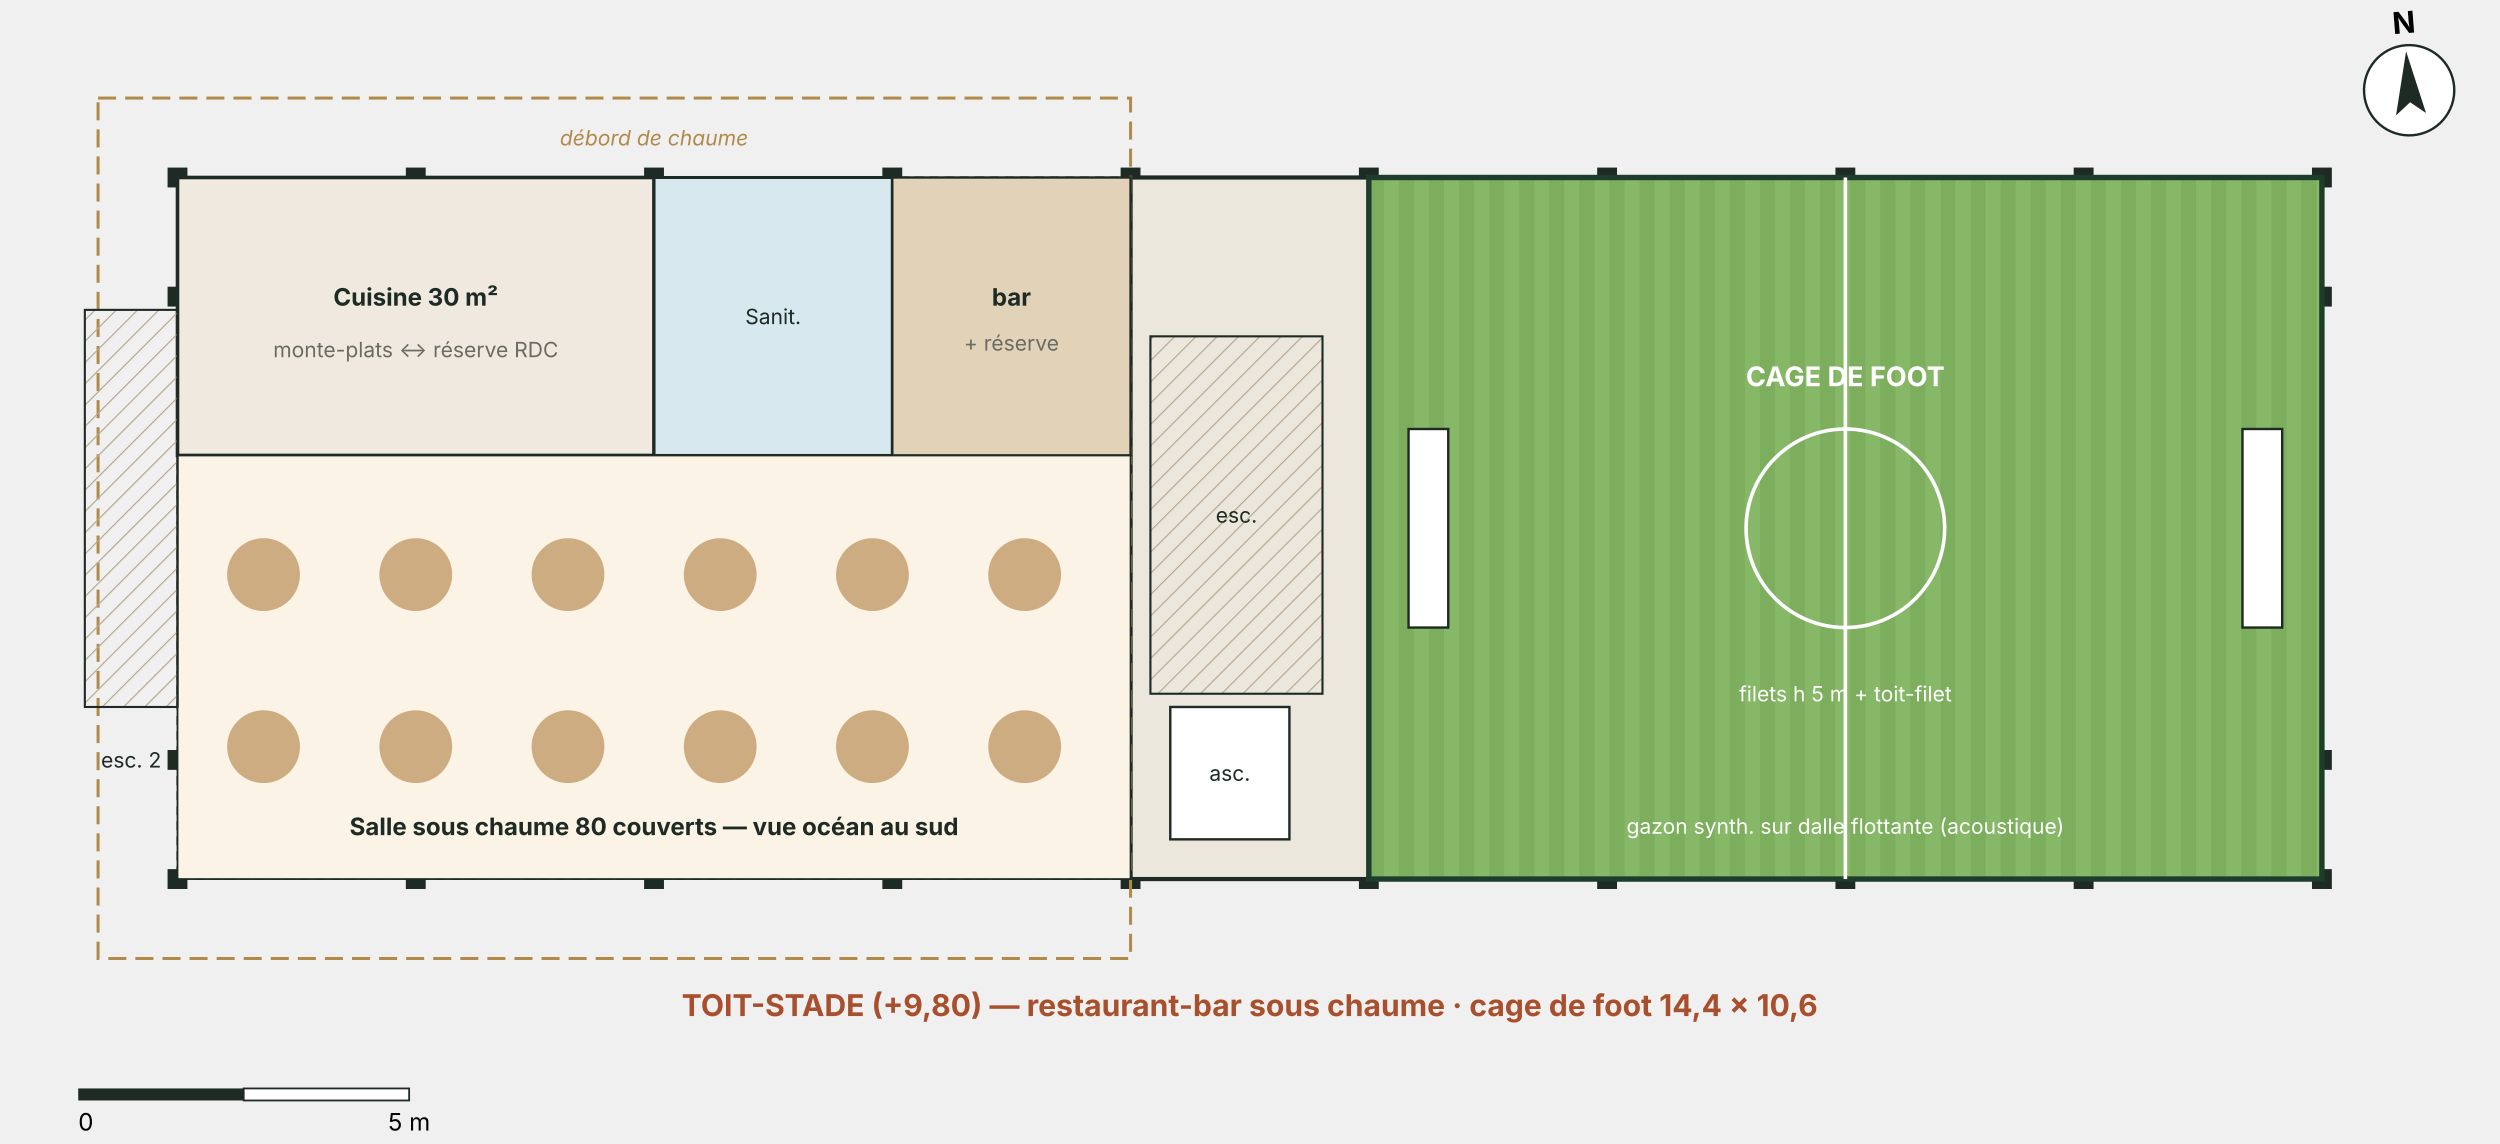
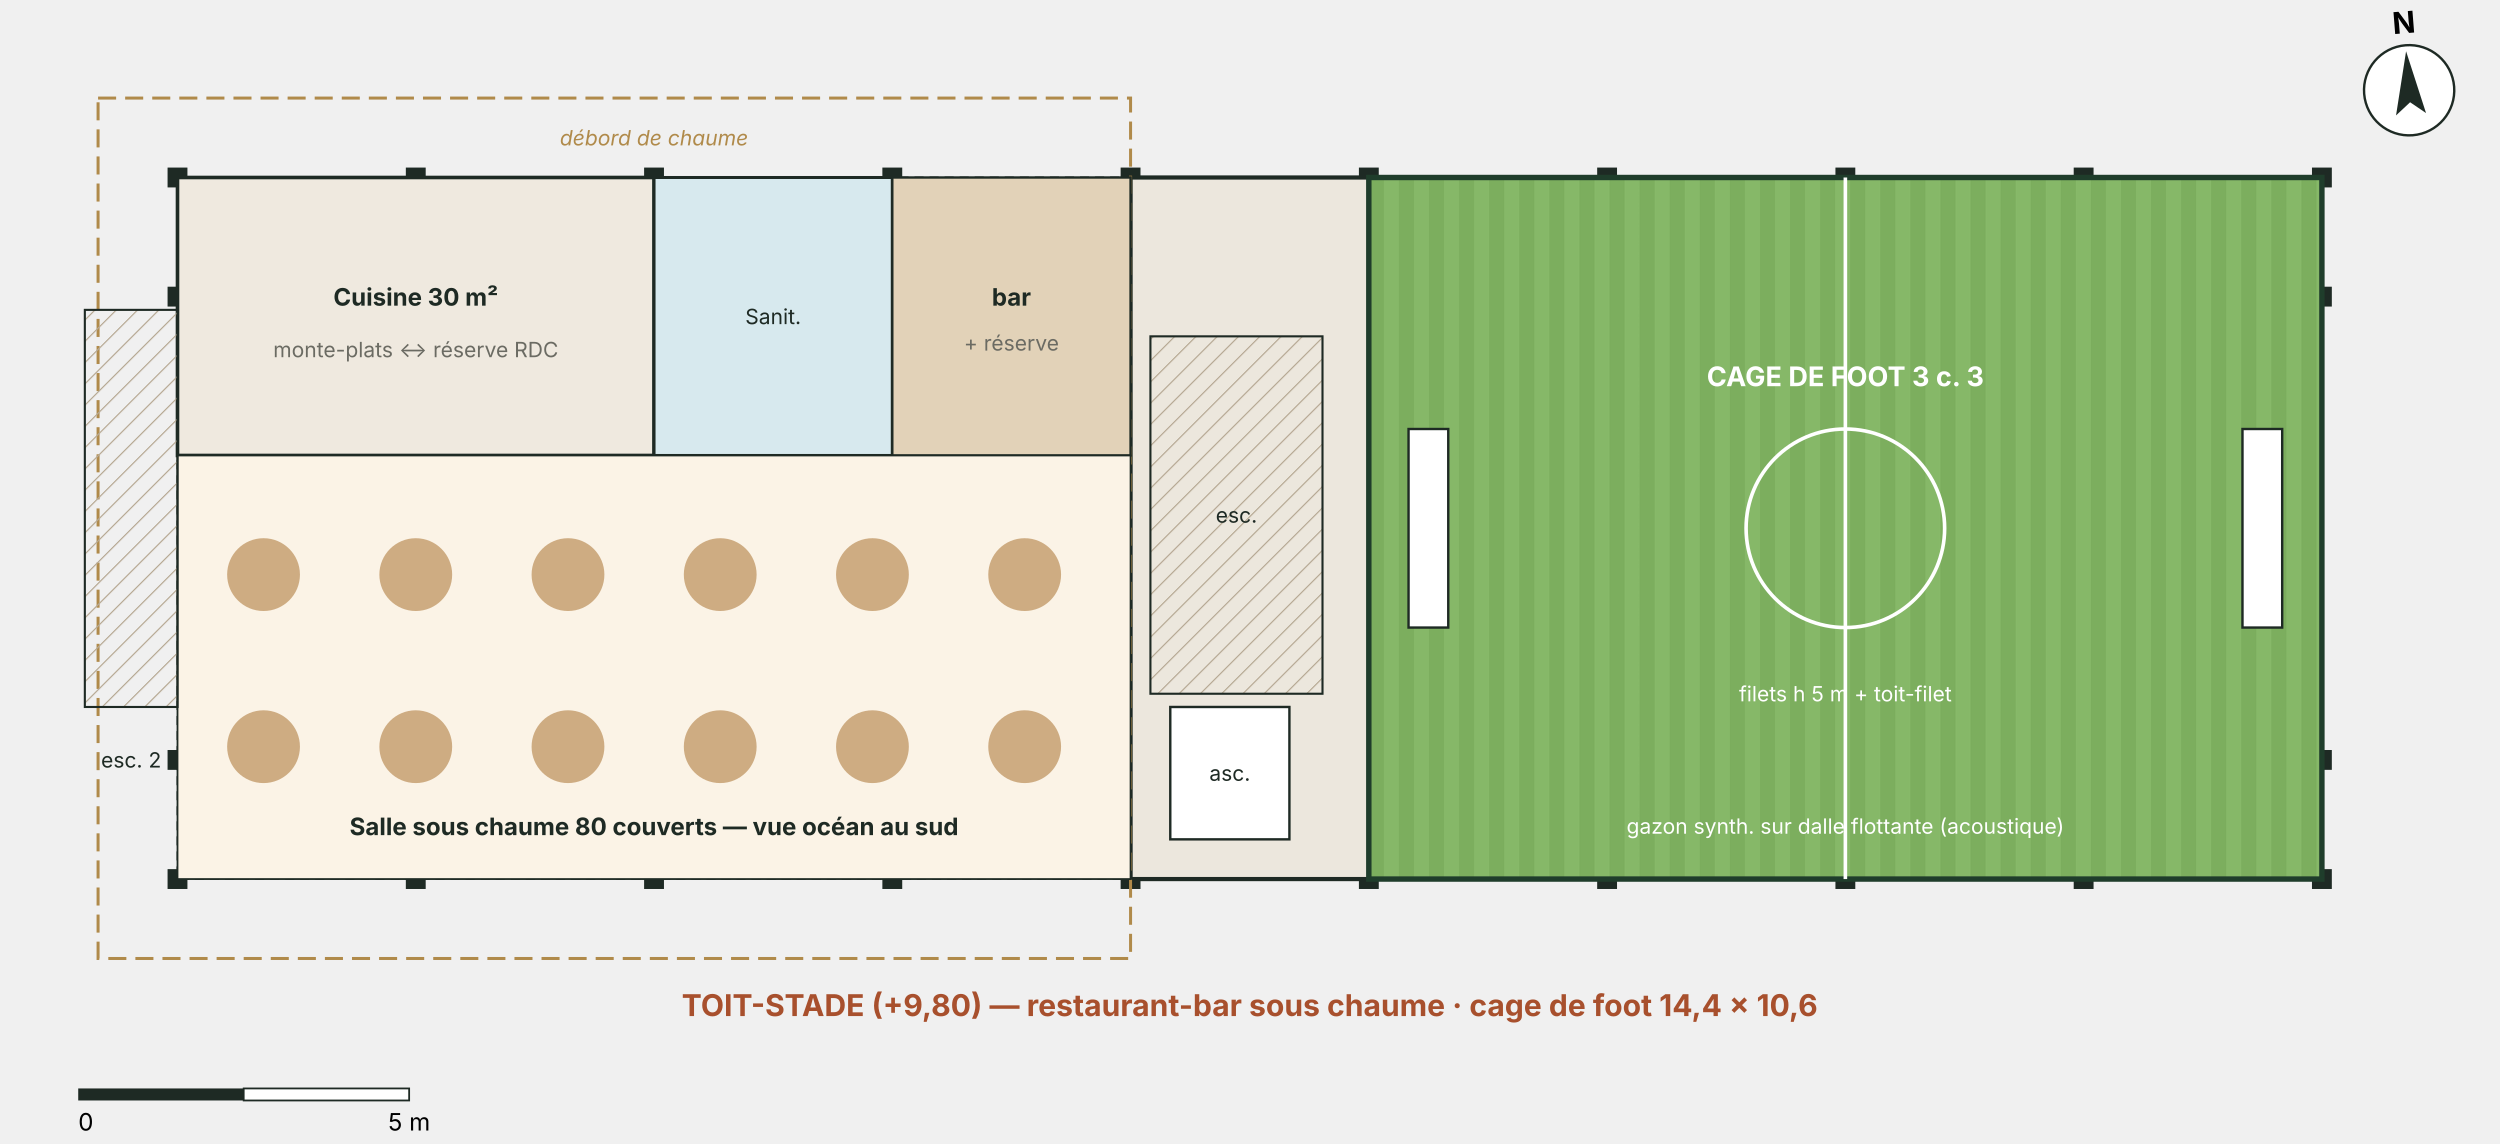
<svg xmlns="http://www.w3.org/2000/svg" viewBox="0 0 831 380" width="831" height="380" font-family="Inter, sans-serif">
  <defs>
    <pattern id="h2" width="5" height="5" patternUnits="userSpaceOnUse" patternTransform="rotate(45)">
      <line x1="0" y1="0" x2="0" y2="5" stroke="#b7aa95" stroke-width="0.8" />
    </pattern>
    <pattern id="turf" width="10" height="10" patternUnits="userSpaceOnUse">
      <rect width="10" height="10" fill="#7cae5e" />
      <rect width="5" height="10" fill="#86b868" />
    </pattern>
  </defs>
  <rect x="59.0" y="59.0" width="712.8" height="233.2" fill="none" stroke="#1e2a24" stroke-width="0.6" stroke-dasharray="3 2" opacity="1" />
  <rect x="55.7" y="55.7" width="6.6" height="6.6" fill="#1e2a24" stroke="#1e2a24" stroke-width="0" opacity="1" />
  <rect x="55.7" y="95.3" width="6.6" height="6.6" fill="#1e2a24" stroke="#1e2a24" stroke-width="0" opacity="1" />
  <rect x="55.7" y="249.3" width="6.6" height="6.6" fill="#1e2a24" stroke="#1e2a24" stroke-width="0" opacity="1" />
  <rect x="55.7" y="288.9" width="6.6" height="6.6" fill="#1e2a24" stroke="#1e2a24" stroke-width="0" opacity="1" />
  <rect x="134.9" y="55.7" width="6.6" height="6.6" fill="#1e2a24" stroke="#1e2a24" stroke-width="0" opacity="1" />
  <rect x="134.9" y="95.3" width="6.6" height="6.6" fill="#1e2a24" stroke="#1e2a24" stroke-width="0" opacity="1" />
  <rect x="134.9" y="249.3" width="6.6" height="6.6" fill="#1e2a24" stroke="#1e2a24" stroke-width="0" opacity="1" />
  <rect x="134.9" y="288.9" width="6.6" height="6.6" fill="#1e2a24" stroke="#1e2a24" stroke-width="0" opacity="1" />
  <rect x="214.1" y="55.7" width="6.6" height="6.6" fill="#1e2a24" stroke="#1e2a24" stroke-width="0" opacity="1" />
  <rect x="214.1" y="95.3" width="6.6" height="6.6" fill="#1e2a24" stroke="#1e2a24" stroke-width="0" opacity="1" />
  <rect x="214.1" y="249.3" width="6.6" height="6.6" fill="#1e2a24" stroke="#1e2a24" stroke-width="0" opacity="1" />
  <rect x="214.1" y="288.9" width="6.6" height="6.6" fill="#1e2a24" stroke="#1e2a24" stroke-width="0" opacity="1" />
  <rect x="293.3" y="55.7" width="6.6" height="6.6" fill="#1e2a24" stroke="#1e2a24" stroke-width="0" opacity="1" />
  <rect x="293.3" y="95.3" width="6.6" height="6.6" fill="#1e2a24" stroke="#1e2a24" stroke-width="0" opacity="1" />
  <rect x="293.3" y="249.3" width="6.6" height="6.6" fill="#1e2a24" stroke="#1e2a24" stroke-width="0" opacity="1" />
  <rect x="293.3" y="288.9" width="6.6" height="6.6" fill="#1e2a24" stroke="#1e2a24" stroke-width="0" opacity="1" />
  <rect x="372.5" y="55.7" width="6.6" height="6.6" fill="#1e2a24" stroke="#1e2a24" stroke-width="0" opacity="1" />
  <rect x="372.5" y="95.3" width="6.6" height="6.6" fill="#1e2a24" stroke="#1e2a24" stroke-width="0" opacity="1" />
  <rect x="372.5" y="249.3" width="6.6" height="6.6" fill="#1e2a24" stroke="#1e2a24" stroke-width="0" opacity="1" />
  <rect x="372.5" y="288.9" width="6.6" height="6.6" fill="#1e2a24" stroke="#1e2a24" stroke-width="0" opacity="1" />
  <rect x="451.7" y="55.7" width="6.6" height="6.6" fill="#1e2a24" stroke="#1e2a24" stroke-width="0" opacity="1" />
  <rect x="451.7" y="95.3" width="6.6" height="6.6" fill="#1e2a24" stroke="#1e2a24" stroke-width="0" opacity="1" />
  <rect x="451.7" y="249.3" width="6.6" height="6.6" fill="#1e2a24" stroke="#1e2a24" stroke-width="0" opacity="1" />
  <rect x="451.7" y="288.9" width="6.6" height="6.6" fill="#1e2a24" stroke="#1e2a24" stroke-width="0" opacity="1" />
  <rect x="530.9" y="55.7" width="6.6" height="6.6" fill="#1e2a24" stroke="#1e2a24" stroke-width="0" opacity="1" />
  <rect x="530.9" y="95.3" width="6.6" height="6.6" fill="#1e2a24" stroke="#1e2a24" stroke-width="0" opacity="1" />
  <rect x="530.9" y="249.3" width="6.6" height="6.6" fill="#1e2a24" stroke="#1e2a24" stroke-width="0" opacity="1" />
  <rect x="530.9" y="288.9" width="6.6" height="6.6" fill="#1e2a24" stroke="#1e2a24" stroke-width="0" opacity="1" />
  <rect x="610.1" y="55.7" width="6.6" height="6.6" fill="#1e2a24" stroke="#1e2a24" stroke-width="0" opacity="1" />
  <rect x="610.1" y="95.3" width="6.6" height="6.6" fill="#1e2a24" stroke="#1e2a24" stroke-width="0" opacity="1" />
  <rect x="610.1" y="249.3" width="6.6" height="6.6" fill="#1e2a24" stroke="#1e2a24" stroke-width="0" opacity="1" />
  <rect x="610.1" y="288.9" width="6.6" height="6.6" fill="#1e2a24" stroke="#1e2a24" stroke-width="0" opacity="1" />
  <rect x="689.3" y="55.7" width="6.6" height="6.6" fill="#1e2a24" stroke="#1e2a24" stroke-width="0" opacity="1" />
  <rect x="689.3" y="95.3" width="6.6" height="6.6" fill="#1e2a24" stroke="#1e2a24" stroke-width="0" opacity="1" />
  <rect x="689.3" y="249.3" width="6.6" height="6.6" fill="#1e2a24" stroke="#1e2a24" stroke-width="0" opacity="1" />
  <rect x="689.3" y="288.9" width="6.6" height="6.6" fill="#1e2a24" stroke="#1e2a24" stroke-width="0" opacity="1" />
  <rect x="768.5" y="55.7" width="6.6" height="6.6" fill="#1e2a24" stroke="#1e2a24" stroke-width="0" opacity="1" />
  <rect x="768.5" y="95.3" width="6.6" height="6.6" fill="#1e2a24" stroke="#1e2a24" stroke-width="0" opacity="1" />
  <rect x="768.5" y="249.3" width="6.6" height="6.6" fill="#1e2a24" stroke="#1e2a24" stroke-width="0" opacity="1" />
  <rect x="768.5" y="288.9" width="6.6" height="6.6" fill="#1e2a24" stroke="#1e2a24" stroke-width="0" opacity="1" />
  <rect x="375.8" y="59.0" width="79.2" height="233.2" fill="#ece7dd" stroke="#1e2a24" stroke-width="1.4" opacity="1" />
  <rect x="382.4" y="111.8" width="57.2" height="118.8" fill="url(#h2)" stroke="#1e2a24" stroke-width="0.7" opacity="1" />
  <text x="411.0" y="171.2" font-size="7" font-weight="400" fill="#1e2a24" text-anchor="middle" dominant-baseline="middle">esc.</text>
  <rect x="389.0" y="235.0" width="39.6" height="44.0" fill="#fff" stroke="#1e2a24" stroke-width="0.8" opacity="1" />
  <text x="408.8" y="257.0" font-size="7" font-weight="400" fill="#1e2a24" text-anchor="middle" dominant-baseline="middle">asc.</text>
  <text x="415.4" y="334.0" font-size="10" font-weight="700" fill="#a8502d" text-anchor="middle" dominant-baseline="middle">TOIT-STADE (+9,80) — restaurant-bar sous chaume · cage de foot 14,4 × 10,6</text>
  <g transform="translate(800.8,30) rotate(-4.5)">
    <circle r="15" fill="#fff" stroke="#1e2a24" stroke-width="0.8" />
    <path d="M0,-13 L5,8 L0,4 L-5,8 Z" fill="#1e2a24" />
    <text y="-19" font-size="10" font-weight="700" text-anchor="middle">N</text>
  </g>
  <g>
    <rect x="26" y="361.8" width="55.0" height="4" fill="#1e2a24" />
    <rect x="81.0" y="361.8" width="55.0" height="4" fill="#fff" stroke="#1e2a24" stroke-width="0.6" />
    <text x="26" y="375.8" font-size="8">0</text>
    <text x="136.0" y="375.8" font-size="8" text-anchor="middle">5 m</text>
  </g>
  <rect x="32.6" y="32.6" width="343.2" height="286.0" fill="none" stroke="#b08a4a" stroke-width="1.0" stroke-dasharray="6 3" opacity="1" />
  <text x="217.4" y="45.8" font-size="7" font-weight="400" fill="#b08a4a" text-anchor="middle" dominant-baseline="middle" font-style="italic">débord de chaume</text>
  <rect x="59.0" y="59.0" width="158.4" height="92.4" fill="#efe9df" stroke="#1e2a24" stroke-width="1.2" opacity="1" />
  <text x="138.2" y="98.6" font-size="8" font-weight="700" fill="#1e2a24" text-anchor="middle" dominant-baseline="middle">Cuisine 30 m²</text>
  <text x="138.2" y="116.2" font-size="7" font-weight="400" fill="#6b6b63" text-anchor="middle" dominant-baseline="middle">monte-plats ↔ réserve RDC</text>
  <rect x="217.4" y="59.0" width="79.2" height="92.4" fill="#d7e9ee" stroke="#1e2a24" stroke-width="1.0" opacity="1" />
  <text x="257.0" y="105.2" font-size="7" font-weight="400" fill="#1e2a24" text-anchor="middle" dominant-baseline="middle">Sanit.</text>
  <rect x="296.6" y="59.0" width="79.2" height="92.4" fill="#e2d2b8" stroke="#1e2a24" stroke-width="0.8" opacity="1" />
  <text x="336.2" y="98.6" font-size="8" font-weight="700" fill="#1e2a24" text-anchor="middle" dominant-baseline="middle">bar</text>
  <text x="336.2" y="114.0" font-size="7" font-weight="400" fill="#6b6b63" text-anchor="middle" dominant-baseline="middle">+ réserve</text>
  <rect x="59.0" y="151.4" width="316.8" height="140.8" fill="#fbf3e6" stroke="#1e2a24" stroke-width="0.6" opacity="1" />
  <circle cx="87.6" cy="191.0" r="12.1" fill="#c9a477" opacity="0.9" />
  <circle cx="87.6" cy="248.2" r="12.1" fill="#c9a477" opacity="0.9" />
  <circle cx="138.2" cy="191.0" r="12.1" fill="#c9a477" opacity="0.9" />
  <circle cx="138.2" cy="248.2" r="12.1" fill="#c9a477" opacity="0.9" />
  <circle cx="188.8" cy="191.0" r="12.1" fill="#c9a477" opacity="0.9" />
  <circle cx="188.8" cy="248.2" r="12.1" fill="#c9a477" opacity="0.9" />
  <circle cx="239.4" cy="191.0" r="12.1" fill="#c9a477" opacity="0.9" />
  <circle cx="239.4" cy="248.2" r="12.1" fill="#c9a477" opacity="0.9" />
  <circle cx="290.0" cy="191.0" r="12.1" fill="#c9a477" opacity="0.9" />
  <circle cx="290.0" cy="248.2" r="12.1" fill="#c9a477" opacity="0.9" />
  <circle cx="340.6" cy="191.0" r="12.1" fill="#c9a477" opacity="0.9" />
  <circle cx="340.6" cy="248.2" r="12.1" fill="#c9a477" opacity="0.9" />
  <text x="217.4" y="274.6" font-size="8" font-weight="700" fill="#1e2a24" text-anchor="middle" dominant-baseline="middle">Salle sous chaume 80 couverts — vue océan au sud</text>
  <rect x="455.0" y="59.0" width="316.8" height="233.2" fill="url(#turf)" stroke="#1f3d2b" stroke-width="1.8" opacity="1" />
  <rect x="468.2" y="142.6" width="13.2" height="66.0" fill="#fff" stroke="#1e2a24" stroke-width="0.8" opacity="1" />
  <rect x="745.4" y="142.6" width="13.2" height="66.0" fill="#fff" stroke="#1e2a24" stroke-width="0.8" opacity="1" />
  <path d="M613.4,59.0 L613.4,292.2" fill="none" stroke="#fff" stroke-width="1.2" />
  <circle cx="613.4" cy="175.6" r="33.0" fill="none" stroke="#fff" stroke-width="1.2" />
-   <text x="613.4" y="125.0" font-size="9" font-weight="700" fill="#fff" text-anchor="middle" dominant-baseline="middle">CAGE DE FOOT</text>
+   <text x="613.4" y="125.0" font-size="9" font-weight="700" fill="#fff" text-anchor="middle" dominant-baseline="middle">CAGE DE FOOT 3 c. 3</text>
  <text x="613.4" y="230.6" font-size="7" font-weight="400" fill="#fff" text-anchor="middle" dominant-baseline="middle">filets h 5 m + toit-filet</text>
  <text x="613.4" y="274.6" font-size="7" font-weight="400" fill="#fff" text-anchor="middle" dominant-baseline="middle">gazon synth. sur dalle flottante (acoustique)</text>
  <rect x="28.2" y="103.0" width="30.8" height="132.0" fill="url(#h2)" stroke="#1e2a24" stroke-width="0.7" opacity="1" />
  <text x="43.6" y="252.6" font-size="7" font-weight="400" fill="#1e2a24" text-anchor="middle" dominant-baseline="middle">esc. 2</text>
</svg>
